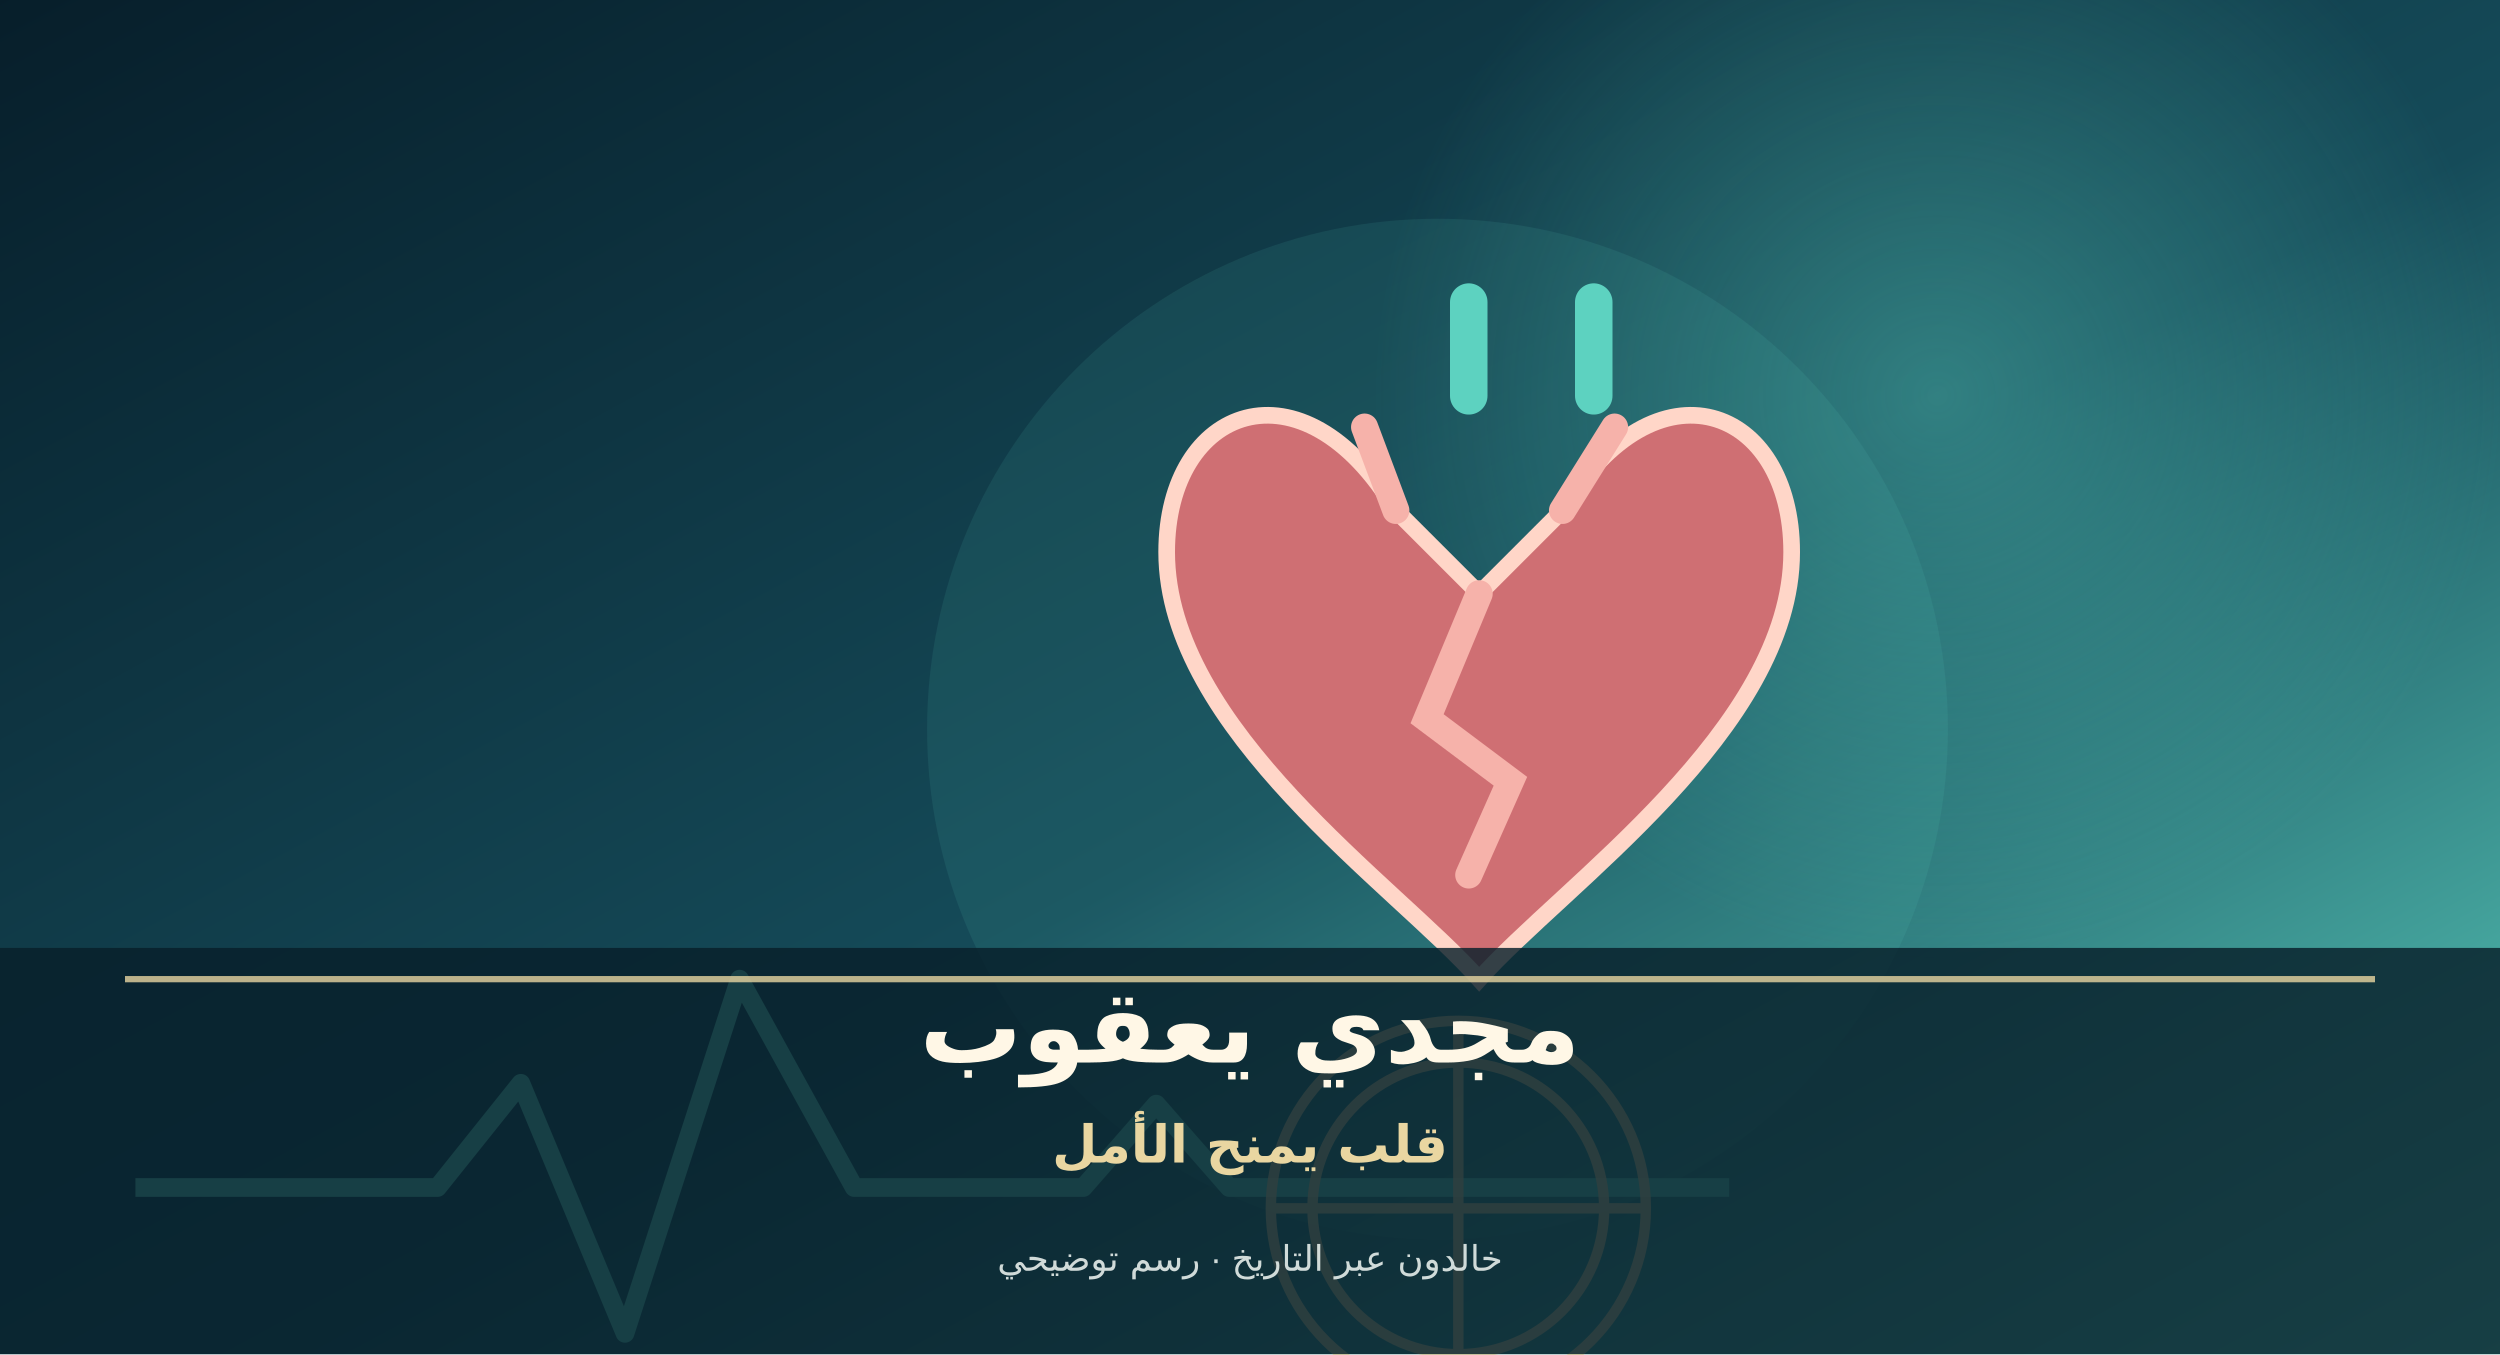
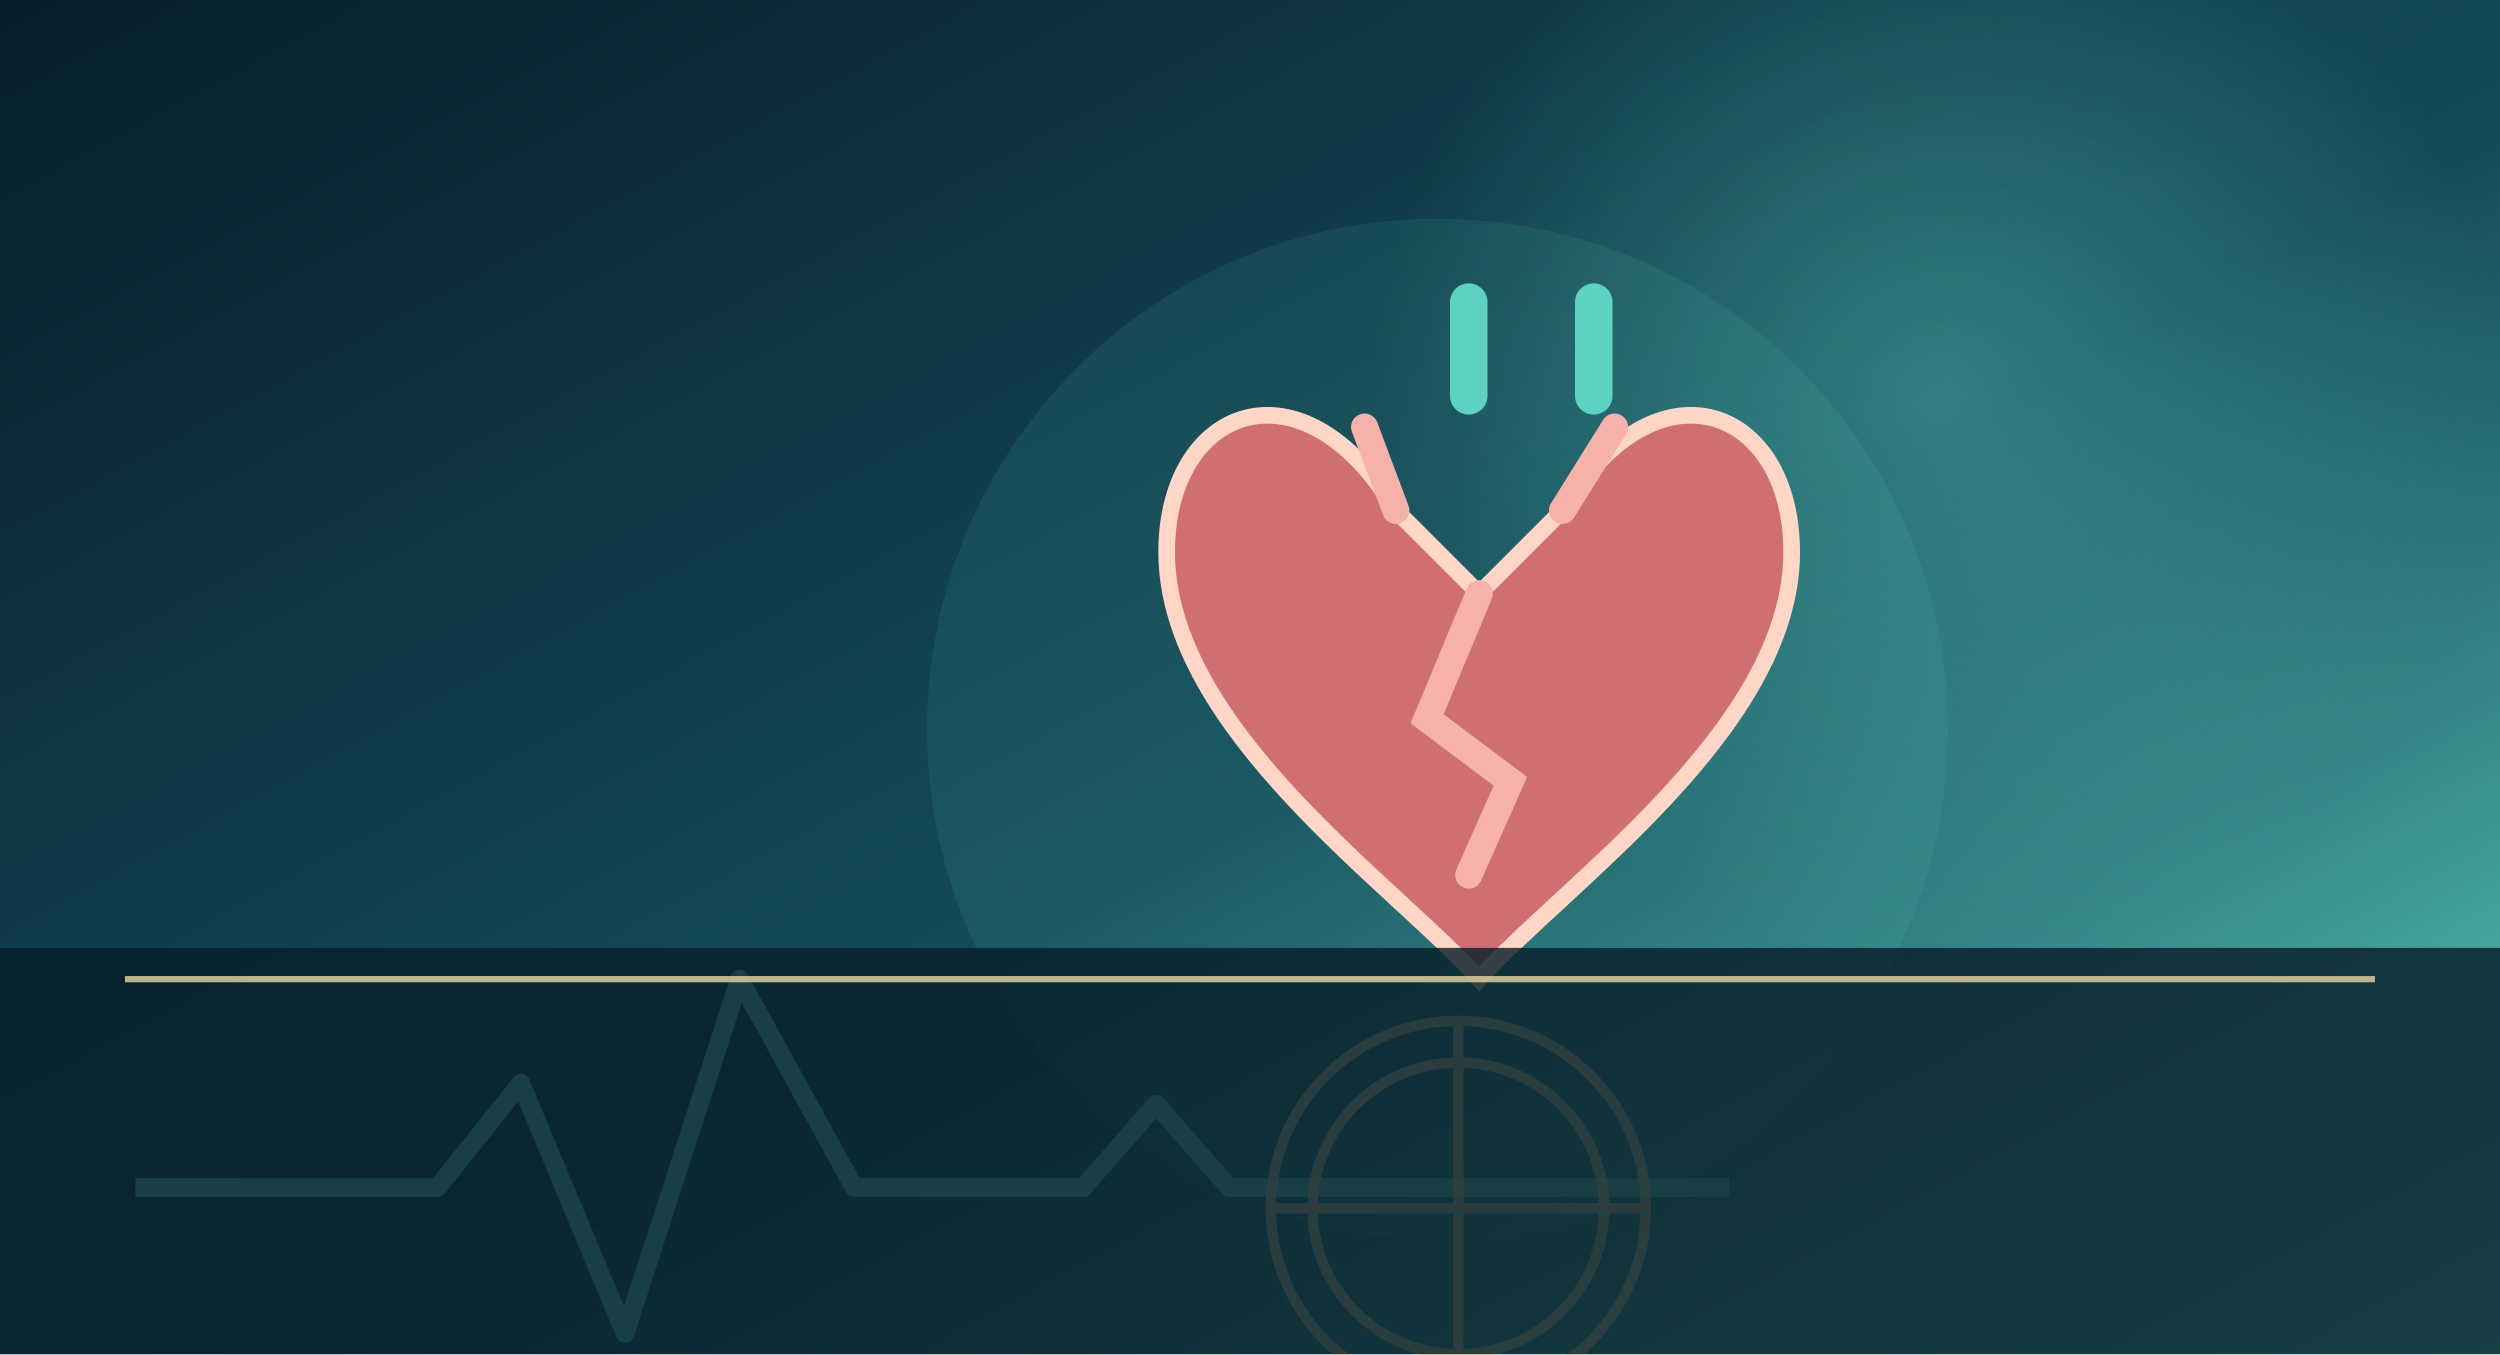
- <svg xmlns="http://www.w3.org/2000/svg" width="1200" height="650" viewBox="0 0 1200 650" role="img" aria-labelledby="title desc">
+ <svg xmlns="http://www.w3.org/2000/svg" width="1200" height="650" viewBox="0 0 1200 650" aria-hidden="true">
  <defs>
    <linearGradient id="bg" x1="0" y1="0" x2="1" y2="1">
      <stop stop-color="#071e2a" />
      <stop offset=".55" stop-color="#154b59" />
      <stop offset="1" stop-color="#5dd2c0" />
    </linearGradient>
    <radialGradient id="glow">
      <stop stop-color="#5dd2c0" stop-opacity=".4" />
      <stop offset="1" stop-color="#5dd2c0" stop-opacity="0" />
    </radialGradient>
  </defs>
  <rect width="1200" height="650" fill="url(#bg)" />
  <circle cx="930" cy="190" r="270" fill="url(#glow)" />
  <circle cx="690" cy="350" r="245" fill="#5dd2c0" opacity=".1" />
  <g transform="translate(560 170)">
    <path d="M110 75C65 0 0 25 0 95C0 180 110 255 150 300C190 255 300 180 300 95C300 25 235 0 190 75L150 115Z" fill="#cf6f73" stroke="#ffd6c8" stroke-width="8" />
    <path d="M150 115L125 175L165 205L145 250M110 75L95 35M190 75L215 35" stroke="#f6b2aa" stroke-width="13" fill="none" stroke-linecap="round" />
    <path d="M145 20V-25M205 20V-25" stroke="#5dd2c0" stroke-width="18" stroke-linecap="round" />
  </g>
  <path d="M65 570H210L250 520L300 640L355 470L410 570H520L555 530L590 570H830" fill="none" stroke="#5dd2c0" stroke-width="9" stroke-linejoin="round" />
  <g fill="none" stroke="#e9d6a1" stroke-width="5" opacity=".8">
    <circle cx="700" cy="580" r="70" />
    <circle cx="700" cy="580" r="90" />
    <path d="M700 490V670M610 580H790" />
  </g>
  <rect x="0" y="455" width="1200" height="195" fill="#071e2a" opacity=".82" />
  <path d="M60 470H1140" stroke="#e9d6a1" stroke-width="3" opacity=".8" />
-   <text x="50%" y="510" text-anchor="middle" fill="#fff7e6" font-family="Cairo,Arial,sans-serif" font-size="49" font-weight="800">مجدي يعقوب</text>
-   <text x="50%" y="558" text-anchor="middle" fill="#e9d6a1" font-family="Cairo,Arial,sans-serif" font-size="25" font-weight="700">قلب يمنح الأمل</text>
-   <text x="50%" y="610" text-anchor="middle" fill="#eaf1ee" opacity=".88" font-family="Cairo,Arial,sans-serif" font-size="17">خالدون عبر التاريخ · رسم توضيحي</text>
</svg>
